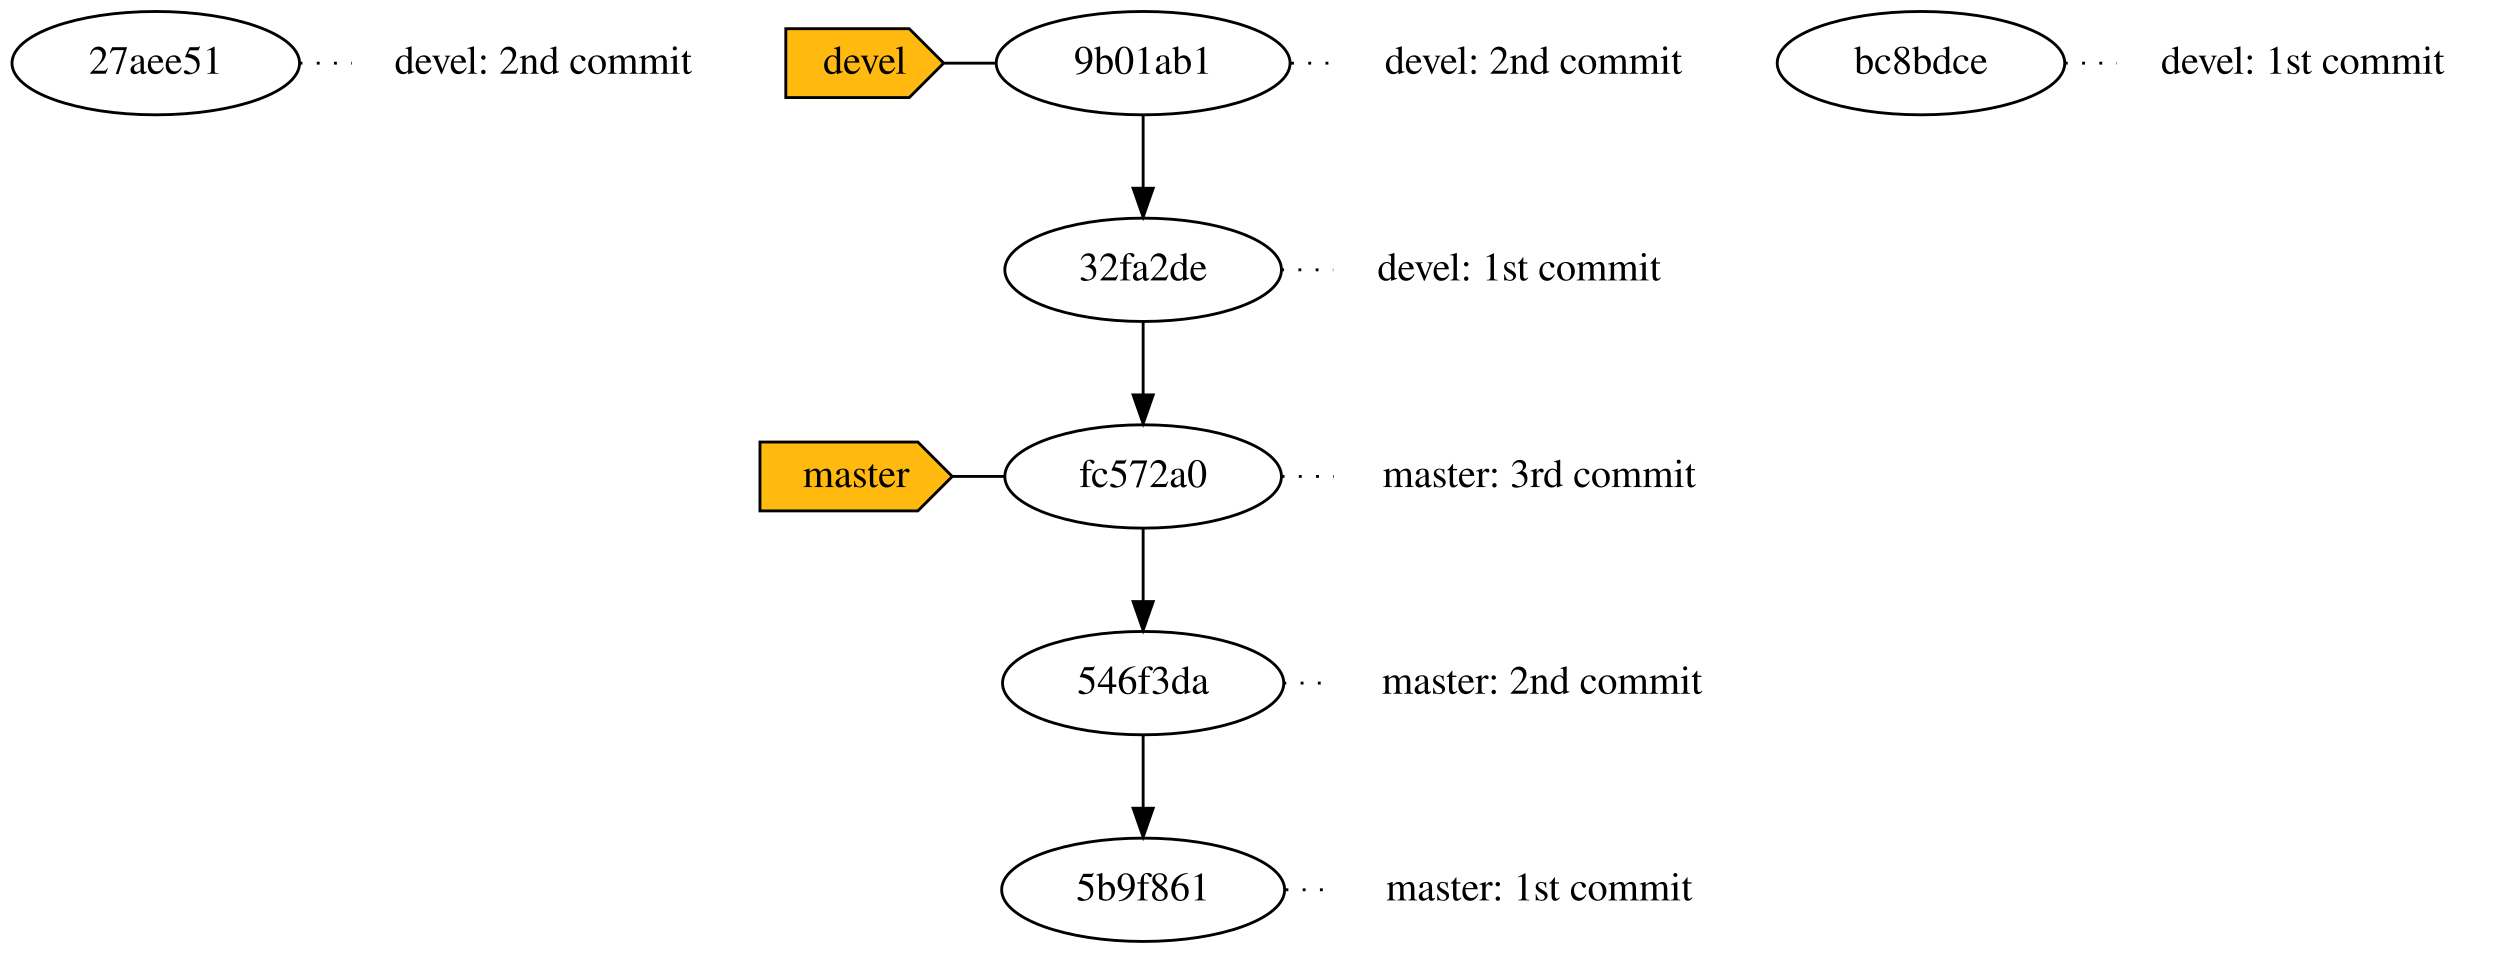
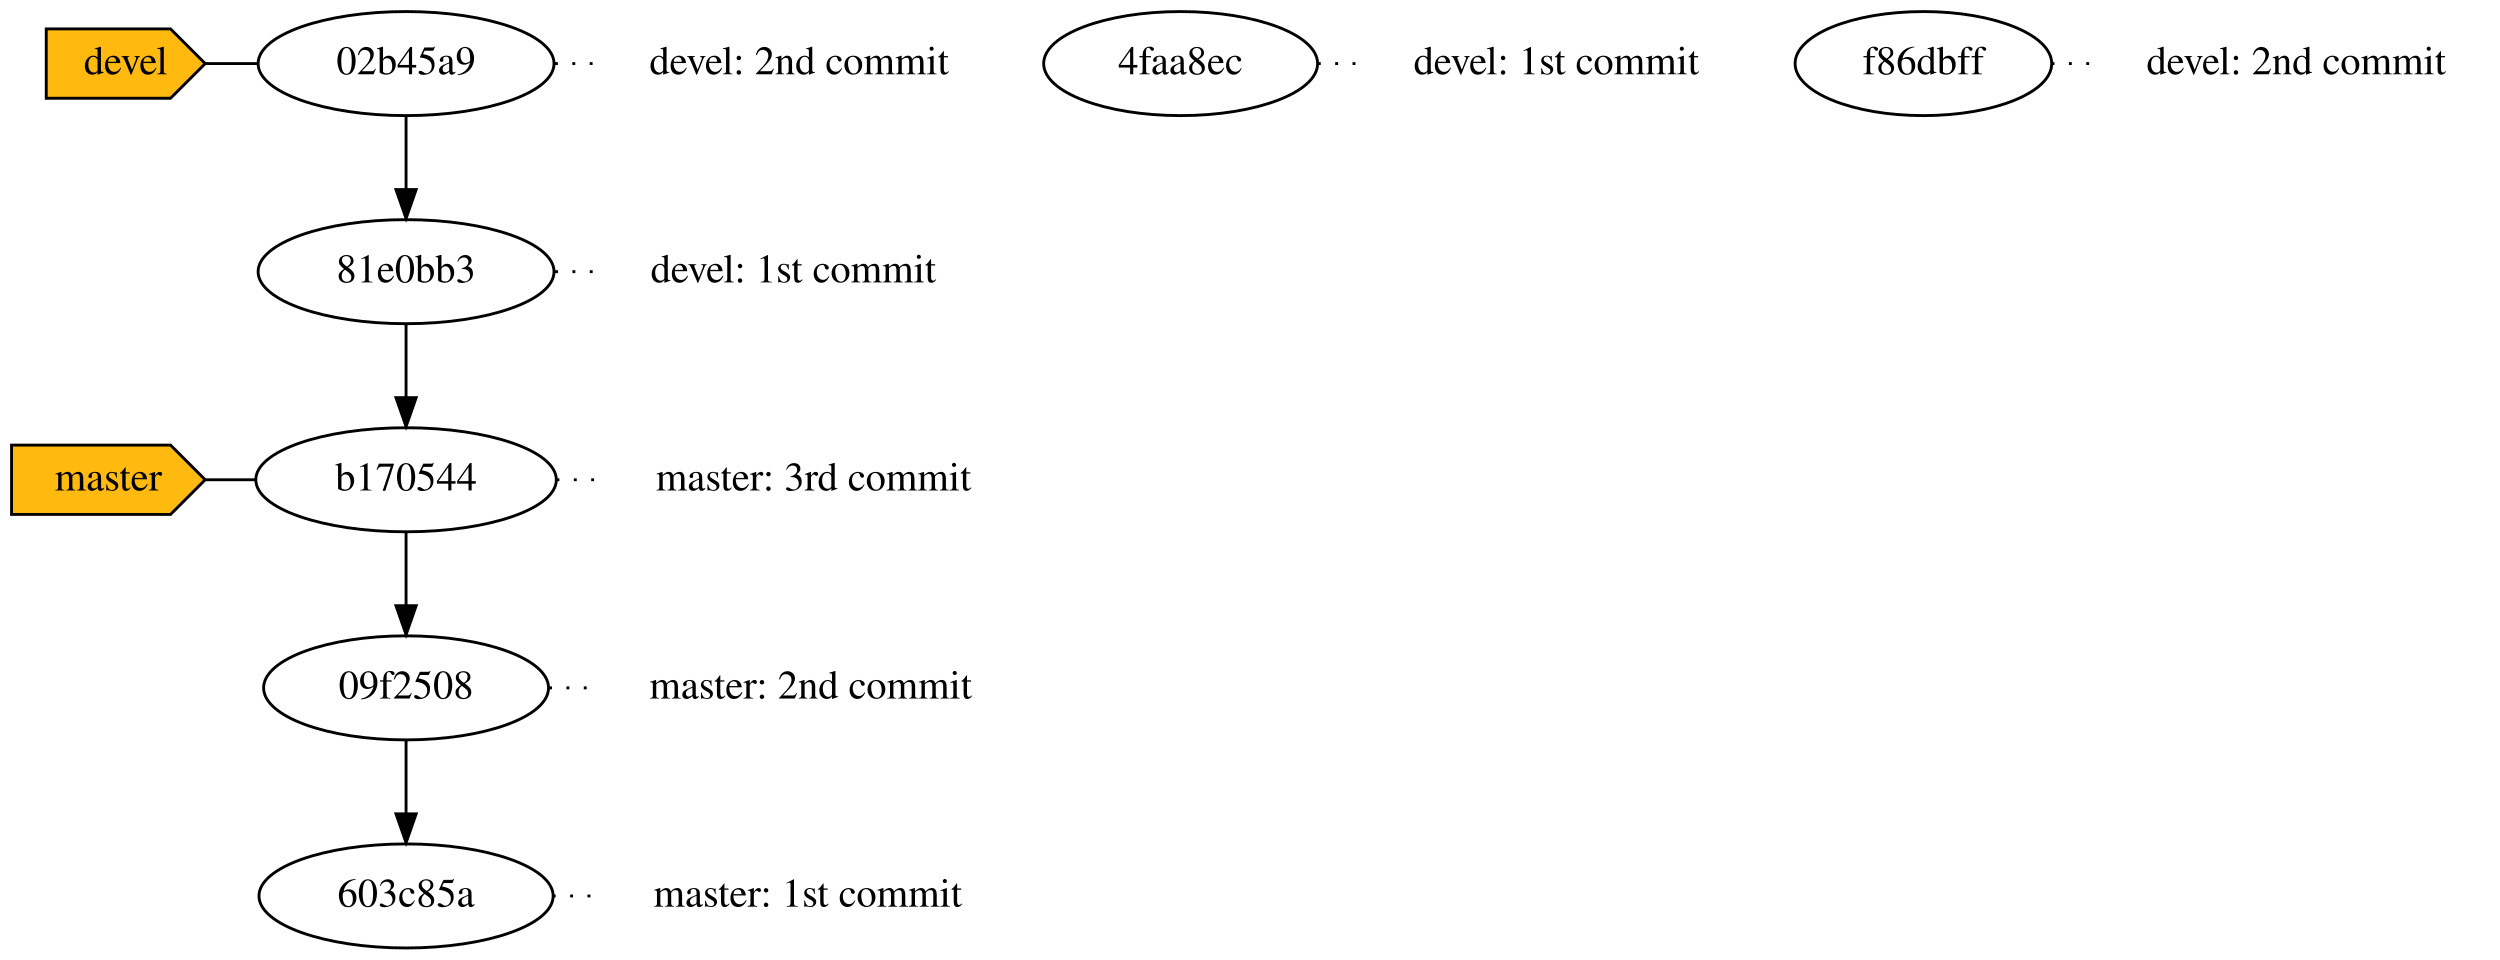
- <svg xmlns="http://www.w3.org/2000/svg" width="871pt" height="332pt" viewBox="0.00 0.00 870.55 332.00">
+ <svg xmlns="http://www.w3.org/2000/svg" width="865pt" height="332pt" viewBox="0.00 0.00 865.00 332.00">
  <g id="graph0" class="graph" transform="scale(1 1) rotate(0) translate(4 328)">
    <g id="node1" class="node">
-       <ellipse fill="none" stroke="#000000" cx="50.046" cy="-306" rx="50.091" ry="18" />
-       <text text-anchor="middle" x="50.046" y="-302.3" font-family="Times,serif" font-size="14.00" fill="#000000">27aee51</text>
+       <ellipse fill="none" stroke="#000000" cx="136.5" cy="-306" rx="51.191" ry="18" />
+       <text text-anchor="middle" x="136.5" y="-302.3" font-family="Times,serif" font-size="14.00" fill="#000000">02b45a9</text>
    </g>
    <g id="node2" class="node">
-       <text text-anchor="middle" x="185.046" y="-302.3" font-family="Times,serif" font-size="14.00" fill="#000000">devel: 2nd commit</text>
+       <text text-anchor="middle" x="272.5" y="-302.3" font-family="Times,serif" font-size="14.00" fill="#000000">devel: 2nd commit</text>
    </g>
    <g id="edge1" class="edge">
-       <path fill="none" stroke="#000000" stroke-dasharray="1,5" d="M100.143,-306C106.224,-306 112.304,-306 118.384,-306" />
+       <path fill="none" stroke="#000000" stroke-dasharray="1,5" d="M188.031,-306C193.97,-306 199.91,-306 205.849,-306" />
+     </g>
+     <g id="node9" class="node">
+       <ellipse fill="none" stroke="#000000" cx="136.5" cy="-234" rx="51.191" ry="18" />
+       <text text-anchor="middle" x="136.5" y="-230.3" font-family="Times,serif" font-size="14.00" fill="#000000">81e0bb3</text>
+     </g>
+     <g id="edge8" class="edge">
+       <path fill="none" stroke="#000000" d="M136.5,-287.831C136.5,-280.131 136.5,-270.974 136.5,-262.417" />
+       <polygon fill="#000000" stroke="#000000" points="140,-262.413 136.5,-252.413 133,-262.413 140,-262.413" />
    </g>
    <g id="node3" class="node">
-       <ellipse fill="none" stroke="#000000" cx="394.046" cy="-234" rx="48.192" ry="18" />
-       <text text-anchor="middle" x="394.046" y="-230.3" font-family="Times,serif" font-size="14.00" fill="#000000">32fa2de</text>
+       <ellipse fill="none" stroke="#000000" cx="136.5" cy="-90" rx="49.291" ry="18" />
+       <text text-anchor="middle" x="136.5" y="-86.3" font-family="Times,serif" font-size="14.00" fill="#000000">09f2508</text>
    </g>
    <g id="node4" class="node">
-       <text text-anchor="middle" x="525.046" y="-230.3" font-family="Times,serif" font-size="14.00" fill="#000000">devel: 1st commit</text>
+       <text text-anchor="middle" x="276.5" y="-86.3" font-family="Times,serif" font-size="14.00" fill="#000000">master: 2nd commit</text>
    </g>
    <g id="edge2" class="edge">
-       <path fill="none" stroke="#000000" stroke-dasharray="1,5" d="M442.147,-234C448.192,-234 454.236,-234 460.281,-234" />
+       <path fill="none" stroke="#000000" stroke-dasharray="1,5" d="M185.992,-90C191.885,-90 197.777,-90 203.669,-90" />
+     </g>
+     <g id="node7" class="node">
+       <ellipse fill="none" stroke="#000000" cx="136.5" cy="-18" rx="50.892" ry="18" />
+       <text text-anchor="middle" x="136.5" y="-14.3" font-family="Times,serif" font-size="14.00" fill="#000000">603c85a</text>
+     </g>
+     <g id="edge9" class="edge">
+       <path fill="none" stroke="#000000" d="M136.5,-71.831C136.5,-64.131 136.5,-54.974 136.5,-46.417" />
+       <polygon fill="#000000" stroke="#000000" points="140,-46.413 136.5,-36.413 133,-46.413 140,-46.413" />
+     </g>
+     <g id="node5" class="node">
+       <ellipse fill="none" stroke="#000000" cx="404.5" cy="-306" rx="47.392" ry="18" />
+       <text text-anchor="middle" x="404.5" y="-302.3" font-family="Times,serif" font-size="14.00" fill="#000000">4faa8ec</text>
+     </g>
+     <g id="node6" class="node">
+       <text text-anchor="middle" x="534.5" y="-302.3" font-family="Times,serif" font-size="14.00" fill="#000000">devel: 1st commit</text>
+     </g>
+     <g id="edge3" class="edge">
+       <path fill="none" stroke="#000000" stroke-dasharray="1,5" d="M451.981,-306C457.89,-306 463.8,-306 469.709,-306" />
+     </g>
+     <g id="node8" class="node">
+       <text text-anchor="middle" x="275.5" y="-14.3" font-family="Times,serif" font-size="14.00" fill="#000000">master: 1st commit</text>
+     </g>
+     <g id="edge4" class="edge">
+       <path fill="none" stroke="#000000" stroke-dasharray="1,5" d="M187.268,-18C193.127,-18 198.986,-18 204.845,-18" />
+     </g>
+     <g id="node10" class="node">
+       <text text-anchor="middle" x="270.5" y="-230.3" font-family="Times,serif" font-size="14.00" fill="#000000">devel: 1st commit</text>
+     </g>
+     <g id="edge5" class="edge">
+       <path fill="none" stroke="#000000" stroke-dasharray="1,5" d="M188.059,-234C193.963,-234 199.867,-234 205.771,-234" />
+     </g>
+     <g id="node11" class="node">
+       <ellipse fill="none" stroke="#000000" cx="136.5" cy="-162" rx="51.991" ry="18" />
+       <text text-anchor="middle" x="136.5" y="-158.3" font-family="Times,serif" font-size="14.00" fill="#000000">b170544</text>
+     </g>
+     <g id="edge10" class="edge">
+       <path fill="none" stroke="#000000" d="M136.5,-215.831C136.5,-208.131 136.5,-198.974 136.5,-190.417" />
+       <polygon fill="#000000" stroke="#000000" points="140,-190.413 136.5,-180.413 133,-190.413 140,-190.413" />
+     </g>
+     <g id="edge11" class="edge">
+       <path fill="none" stroke="#000000" d="M136.5,-143.831C136.5,-136.131 136.5,-126.974 136.5,-118.417" />
+       <polygon fill="#000000" stroke="#000000" points="140,-118.413 136.5,-108.413 133,-118.413 140,-118.413" />
+     </g>
+     <g id="node12" class="node">
+       <text text-anchor="middle" x="277.5" y="-158.3" font-family="Times,serif" font-size="14.00" fill="#000000">master: 3rd commit</text>
+     </g>
+     <g id="edge6" class="edge">
+       <path fill="none" stroke="#000000" stroke-dasharray="1,5" d="M188.549,-162C194.34,-162 200.131,-162 205.922,-162" />
    </g>
    <g id="node13" class="node">
-       <ellipse fill="none" stroke="#000000" cx="394.046" cy="-162" rx="48.192" ry="18" />
-       <text text-anchor="middle" x="394.046" y="-158.3" font-family="Times,serif" font-size="14.00" fill="#000000">fc572a0</text>
-     </g>
-     <g id="edge8" class="edge">
-       <path fill="none" stroke="#000000" d="M394.046,-215.831C394.046,-208.131 394.046,-198.974 394.046,-190.417" />
-       <polygon fill="#000000" stroke="#000000" points="397.546,-190.413 394.046,-180.413 390.546,-190.413 397.546,-190.413" />
-     </g>
-     <g id="node5" class="node">
-       <ellipse fill="none" stroke="#000000" cx="394.046" cy="-90" rx="48.993" ry="18" />
-       <text text-anchor="middle" x="394.046" y="-86.3" font-family="Times,serif" font-size="14.00" fill="#000000">546f3da</text>
-     </g>
-     <g id="node6" class="node">
-       <text text-anchor="middle" x="533.046" y="-86.3" font-family="Times,serif" font-size="14.00" fill="#000000">master: 2nd commit</text>
-     </g>
-     <g id="edge3" class="edge">
-       <path fill="none" stroke="#000000" stroke-dasharray="1,5" d="M442.913,-90C448.781,-90 454.649,-90 460.517,-90" />
-     </g>
-     <g id="node7" class="node">
-       <ellipse fill="none" stroke="#000000" cx="394.046" cy="-18" rx="49.291" ry="18" />
-       <text text-anchor="middle" x="394.046" y="-14.3" font-family="Times,serif" font-size="14.00" fill="#000000">5b9f861</text>
-     </g>
-     <g id="edge9" class="edge">
-       <path fill="none" stroke="#000000" d="M394.046,-71.831C394.046,-64.131 394.046,-54.974 394.046,-46.417" />
-       <polygon fill="#000000" stroke="#000000" points="397.546,-46.413 394.046,-36.413 390.546,-46.413 397.546,-46.413" />
-     </g>
-     <g id="node8" class="node">
-       <text text-anchor="middle" x="532.046" y="-14.3" font-family="Times,serif" font-size="14.00" fill="#000000">master: 1st commit</text>
-     </g>
-     <g id="edge4" class="edge">
-       <path fill="none" stroke="#000000" stroke-dasharray="1,5" d="M443.639,-18C449.51,-18 455.381,-18 461.252,-18" />
-     </g>
-     <g id="node9" class="node">
-       <ellipse fill="none" stroke="#000000" cx="394.046" cy="-306" rx="51.191" ry="18" />
-       <text text-anchor="middle" x="394.046" y="-302.3" font-family="Times,serif" font-size="14.00" fill="#000000">9b01ab1</text>
-     </g>
-     <g id="edge10" class="edge">
-       <path fill="none" stroke="#000000" d="M394.046,-287.831C394.046,-280.131 394.046,-270.974 394.046,-262.417" />
-       <polygon fill="#000000" stroke="#000000" points="397.546,-262.413 394.046,-252.413 390.546,-262.413 397.546,-262.413" />
-     </g>
-     <g id="node10" class="node">
-       <text text-anchor="middle" x="530.046" y="-302.3" font-family="Times,serif" font-size="14.00" fill="#000000">devel: 2nd commit</text>
-     </g>
-     <g id="edge5" class="edge">
-       <path fill="none" stroke="#000000" stroke-dasharray="1,5" d="M445.577,-306C451.516,-306 457.455,-306 463.394,-306" />
-     </g>
-     <g id="node11" class="node">
-       <ellipse fill="none" stroke="#000000" cx="665.046" cy="-306" rx="50.091" ry="18" />
-       <text text-anchor="middle" x="665.046" y="-302.3" font-family="Times,serif" font-size="14.00" fill="#000000">bc8bdce</text>
-     </g>
-     <g id="node12" class="node">
-       <text text-anchor="middle" x="798.046" y="-302.3" font-family="Times,serif" font-size="14.00" fill="#000000">devel: 1st commit</text>
-     </g>
-     <g id="edge6" class="edge">
-       <path fill="none" stroke="#000000" stroke-dasharray="1,5" d="M715.18,-306C721.223,-306 727.265,-306 733.307,-306" />
-     </g>
-     <g id="edge11" class="edge">
-       <path fill="none" stroke="#000000" d="M394.046,-143.831C394.046,-136.131 394.046,-126.974 394.046,-118.417" />
-       <polygon fill="#000000" stroke="#000000" points="397.546,-118.413 394.046,-108.413 390.546,-118.413 397.546,-118.413" />
+       <ellipse fill="none" stroke="#000000" cx="661.5" cy="-306" rx="44.393" ry="18" />
+       <text text-anchor="middle" x="661.5" y="-302.3" font-family="Times,serif" font-size="14.00" fill="#000000">f86dbff</text>
    </g>
    <g id="node14" class="node">
-       <text text-anchor="middle" x="532.046" y="-158.3" font-family="Times,serif" font-size="14.00" fill="#000000">master: 3rd commit</text>
+       <text text-anchor="middle" x="790.5" y="-302.3" font-family="Times,serif" font-size="14.00" fill="#000000">devel: 2nd commit</text>
    </g>
    <g id="edge7" class="edge">
-       <path fill="none" stroke="#000000" stroke-dasharray="1,5" d="M442.292,-162C448.369,-162 454.446,-162 460.523,-162" />
+       <path fill="none" stroke="#000000" stroke-dasharray="1,5" d="M705.844,-306C711.796,-306 717.749,-306 723.701,-306" />
    </g>
    <g id="node15" class="node">
-       <polygon fill="#ffb90f" stroke="#000000" points="312.546,-318 269.546,-318 269.546,-294 312.546,-294 324.546,-306 312.546,-318" />
-       <text text-anchor="middle" x="297.046" y="-302.3" font-family="Times,serif" font-size="14.00" fill="#000000">devel</text>
+       <polygon fill="#ffb90f" stroke="#000000" points="55,-318 12,-318 12,-294 55,-294 67,-306 55,-318" />
+       <text text-anchor="middle" x="39.5" y="-302.3" font-family="Times,serif" font-size="14.00" fill="#000000">devel</text>
    </g>
    <g id="edge12" class="edge">
-       <path fill="none" stroke="#000000" d="M324.706,-306C330.665,-306 336.623,-306 342.582,-306" />
+       <path fill="none" stroke="#000000" d="M67.16,-306C73.119,-306 79.078,-306 85.037,-306" />
    </g>
    <g id="node16" class="node">
-       <polygon fill="#ffb90f" stroke="#000000" points="315.546,-174 260.546,-174 260.546,-150 315.546,-150 327.546,-162 315.546,-174" />
-       <text text-anchor="middle" x="294.046" y="-158.3" font-family="Times,serif" font-size="14.00" fill="#000000">master</text>
+       <polygon fill="#ffb90f" stroke="#000000" points="55,-174 0,-174 0,-150 55,-150 67,-162 55,-174" />
+       <text text-anchor="middle" x="33.5" y="-158.3" font-family="Times,serif" font-size="14.00" fill="#000000">master</text>
    </g>
    <g id="edge13" class="edge">
-       <path fill="none" stroke="#000000" d="M327.639,-162C333.692,-162 339.745,-162 345.797,-162" />
+       <path fill="none" stroke="#000000" d="M67.297,-162C72.974,-162 78.65,-162 84.327,-162" />
    </g>
  </g>
</svg>
